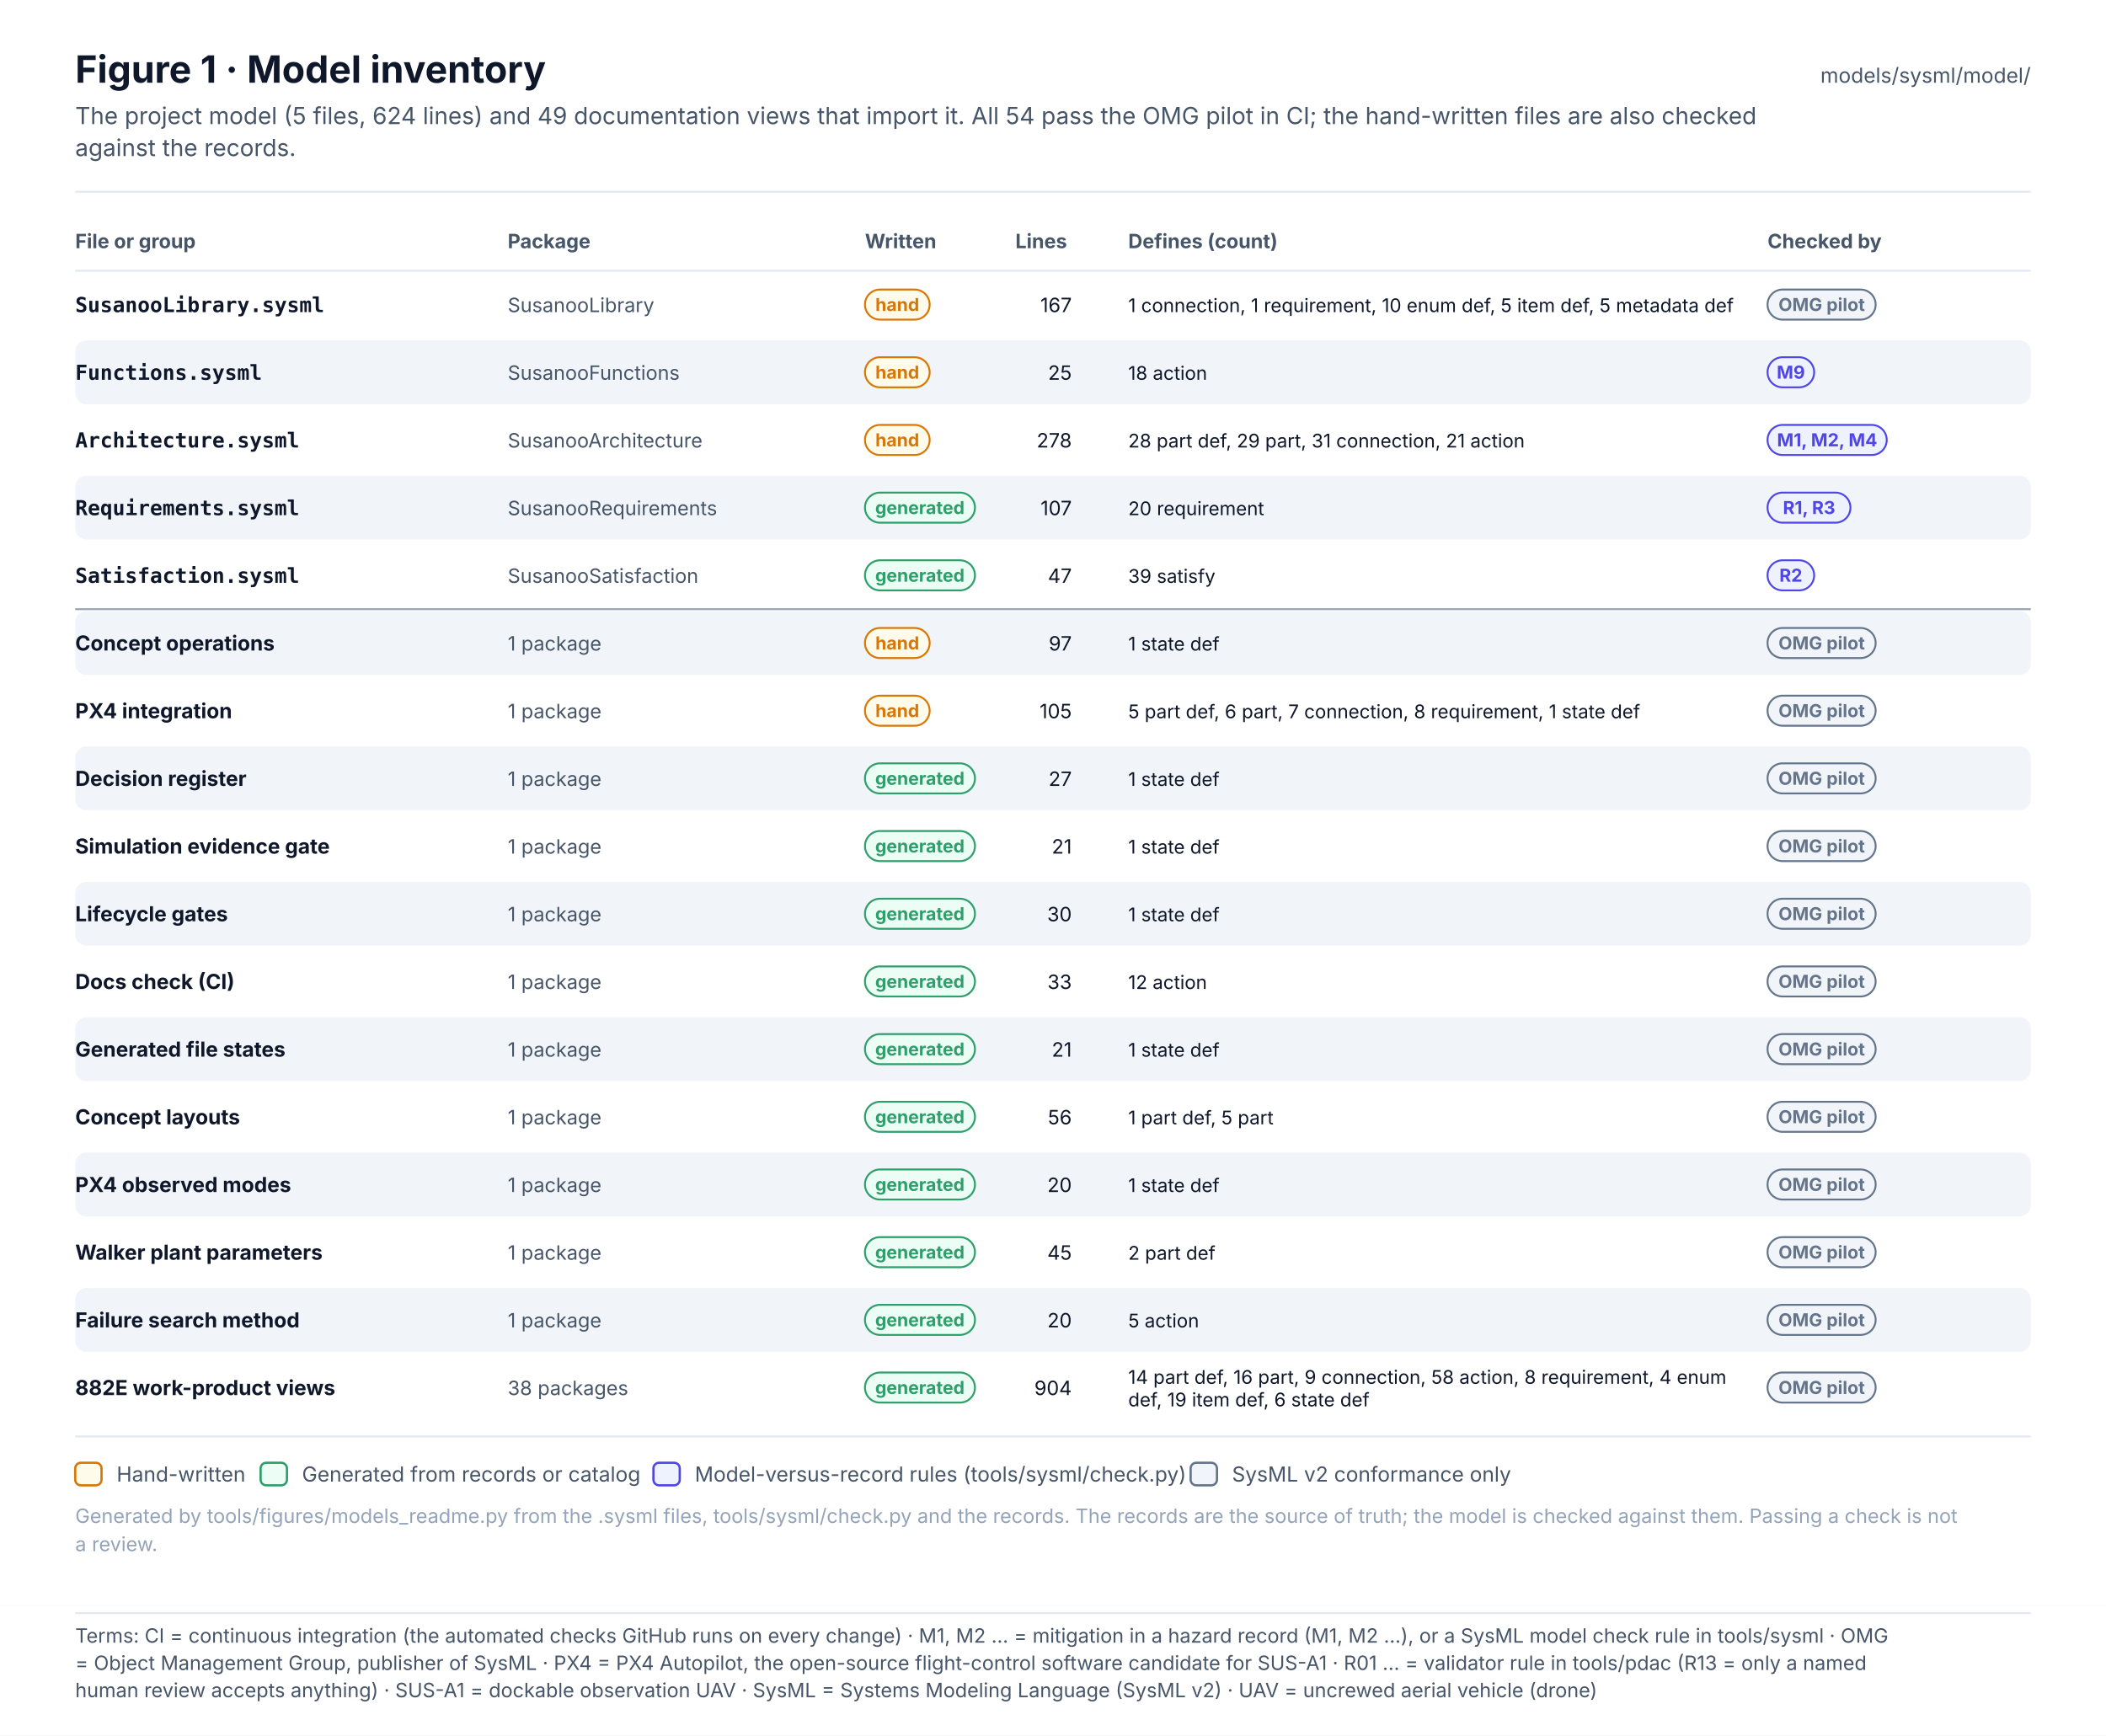
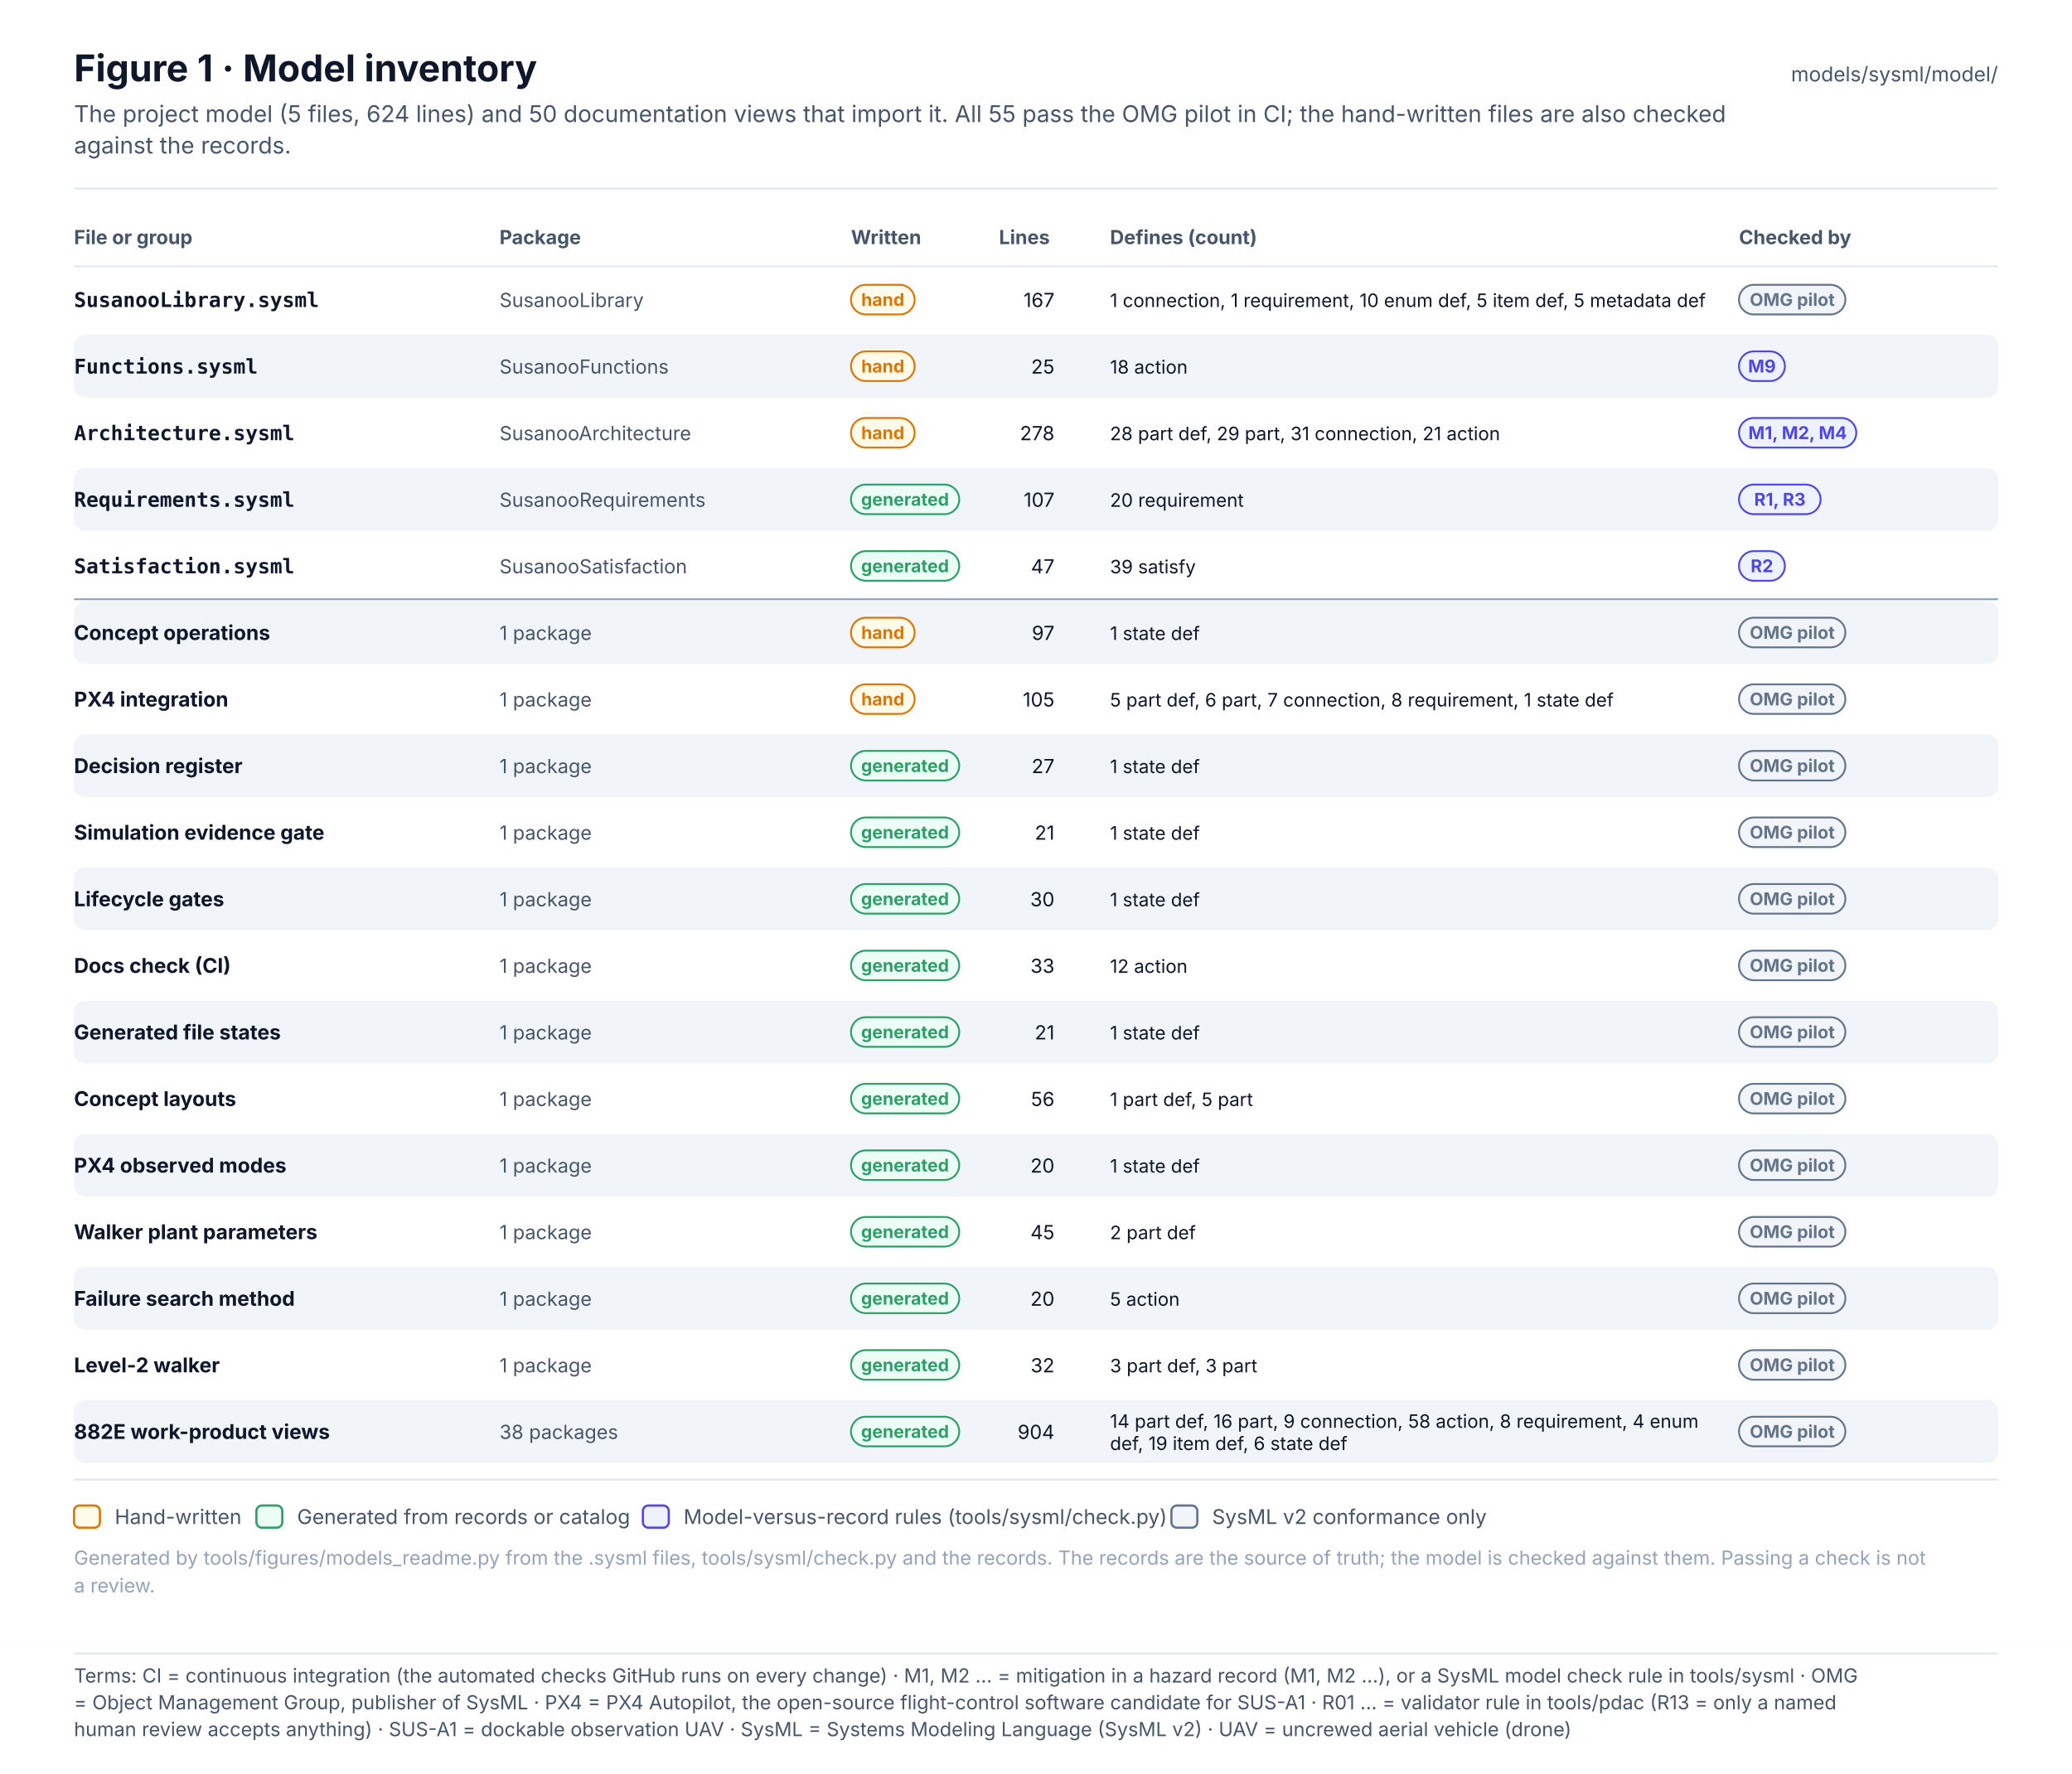
- <svg xmlns="http://www.w3.org/2000/svg" width="1120" height="923.1" viewBox="0 0 1120 923.1" font-family="Inter, 'Segoe UI', Helvetica, Arial, sans-serif" role="img">
+ <svg xmlns="http://www.w3.org/2000/svg" width="1120" height="959.1" viewBox="0 0 1120 959.1" font-family="Inter, 'Segoe UI', Helvetica, Arial, sans-serif" role="img">
  <defs>
    <pattern id="hatch" patternUnits="userSpaceOnUse" width="6" height="6" patternTransform="rotate(45)">
      <rect width="6" height="6" fill="#F1F5F9" />
      <line x1="0" y1="0" x2="0" y2="6" stroke="#E2E8F0" stroke-width="2" />
    </pattern>
    <marker id="arr-ink" viewBox="0 0 10 10" refX="9" refY="5" markerWidth="7" markerHeight="7" orient="auto-start-reverse">
      <path d="M0 0 L10 5 L0 10 z" fill="#475569" />
    </marker>
    <marker id="dia-ink" viewBox="0 0 16 10" refX="15" refY="5" markerWidth="12" markerHeight="8" orient="auto-start-reverse">
      <path d="M1 5 L8 1 L15 5 L8 9 z" fill="#475569" />
    </marker>
    <marker id="tri-ink" viewBox="0 0 12 12" refX="11" refY="6" markerWidth="10" markerHeight="10" orient="auto-start-reverse">
      <path d="M1 1 L11 6 L1 11 z" fill="#FFFFFF" stroke="#475569" stroke-width="1.2" />
    </marker>
    <marker id="arr-system" viewBox="0 0 10 10" refX="9" refY="5" markerWidth="7" markerHeight="7" orient="auto-start-reverse">
      <path d="M0 0 L10 5 L0 10 z" fill="#4F46E5" />
    </marker>
    <marker id="dia-system" viewBox="0 0 16 10" refX="15" refY="5" markerWidth="12" markerHeight="8" orient="auto-start-reverse">
      <path d="M1 5 L8 1 L15 5 L8 9 z" fill="#4F46E5" />
    </marker>
    <marker id="tri-system" viewBox="0 0 12 12" refX="11" refY="6" markerWidth="10" markerHeight="10" orient="auto-start-reverse">
      <path d="M1 1 L11 6 L1 11 z" fill="#FFFFFF" stroke="#4F46E5" stroke-width="1.2" />
    </marker>
    <marker id="arr-software" viewBox="0 0 10 10" refX="9" refY="5" markerWidth="7" markerHeight="7" orient="auto-start-reverse">
      <path d="M0 0 L10 5 L0 10 z" fill="#0F766E" />
    </marker>
    <marker id="dia-software" viewBox="0 0 16 10" refX="15" refY="5" markerWidth="12" markerHeight="8" orient="auto-start-reverse">
      <path d="M1 5 L8 1 L15 5 L8 9 z" fill="#0F766E" />
    </marker>
    <marker id="tri-software" viewBox="0 0 12 12" refX="11" refY="6" markerWidth="10" markerHeight="10" orient="auto-start-reverse">
      <path d="M1 1 L11 6 L1 11 z" fill="#FFFFFF" stroke="#0F766E" stroke-width="1.2" />
    </marker>
    <marker id="arr-safety" viewBox="0 0 10 10" refX="9" refY="5" markerWidth="7" markerHeight="7" orient="auto-start-reverse">
      <path d="M0 0 L10 5 L0 10 z" fill="#C2410C" />
    </marker>
    <marker id="dia-safety" viewBox="0 0 16 10" refX="15" refY="5" markerWidth="12" markerHeight="8" orient="auto-start-reverse">
      <path d="M1 5 L8 1 L15 5 L8 9 z" fill="#C2410C" />
    </marker>
    <marker id="tri-safety" viewBox="0 0 12 12" refX="11" refY="6" markerWidth="10" markerHeight="10" orient="auto-start-reverse">
      <path d="M1 1 L11 6 L1 11 z" fill="#FFFFFF" stroke="#C2410C" stroke-width="1.2" />
    </marker>
    <marker id="arr-interface" viewBox="0 0 10 10" refX="9" refY="5" markerWidth="7" markerHeight="7" orient="auto-start-reverse">
      <path d="M0 0 L10 5 L0 10 z" fill="#7C3AED" />
    </marker>
    <marker id="dia-interface" viewBox="0 0 16 10" refX="15" refY="5" markerWidth="12" markerHeight="8" orient="auto-start-reverse">
      <path d="M1 5 L8 1 L15 5 L8 9 z" fill="#7C3AED" />
    </marker>
    <marker id="tri-interface" viewBox="0 0 12 12" refX="11" refY="6" markerWidth="10" markerHeight="10" orient="auto-start-reverse">
      <path d="M1 1 L11 6 L1 11 z" fill="#FFFFFF" stroke="#7C3AED" stroke-width="1.2" />
    </marker>
    <marker id="arr-external" viewBox="0 0 10 10" refX="9" refY="5" markerWidth="7" markerHeight="7" orient="auto-start-reverse">
      <path d="M0 0 L10 5 L0 10 z" fill="#64748B" />
    </marker>
    <marker id="dia-external" viewBox="0 0 16 10" refX="15" refY="5" markerWidth="12" markerHeight="8" orient="auto-start-reverse">
      <path d="M1 5 L8 1 L15 5 L8 9 z" fill="#64748B" />
    </marker>
    <marker id="tri-external" viewBox="0 0 12 12" refX="11" refY="6" markerWidth="10" markerHeight="10" orient="auto-start-reverse">
      <path d="M1 1 L11 6 L1 11 z" fill="#FFFFFF" stroke="#64748B" stroke-width="1.2" />
    </marker>
    <marker id="arr-work" viewBox="0 0 10 10" refX="9" refY="5" markerWidth="7" markerHeight="7" orient="auto-start-reverse">
      <path d="M0 0 L10 5 L0 10 z" fill="#475569" />
    </marker>
    <marker id="dia-work" viewBox="0 0 16 10" refX="15" refY="5" markerWidth="12" markerHeight="8" orient="auto-start-reverse">
      <path d="M1 5 L8 1 L15 5 L8 9 z" fill="#475569" />
    </marker>
    <marker id="tri-work" viewBox="0 0 12 12" refX="11" refY="6" markerWidth="10" markerHeight="10" orient="auto-start-reverse">
      <path d="M1 1 L11 6 L1 11 z" fill="#FFFFFF" stroke="#475569" stroke-width="1.2" />
    </marker>
    <marker id="arr-muted" viewBox="0 0 10 10" refX="9" refY="5" markerWidth="7" markerHeight="7" orient="auto-start-reverse">
      <path d="M0 0 L10 5 L0 10 z" fill="#94A3B8" />
    </marker>
    <marker id="dia-muted" viewBox="0 0 16 10" refX="15" refY="5" markerWidth="12" markerHeight="8" orient="auto-start-reverse">
      <path d="M1 5 L8 1 L15 5 L8 9 z" fill="#94A3B8" />
    </marker>
    <marker id="tri-muted" viewBox="0 0 12 12" refX="11" refY="6" markerWidth="10" markerHeight="10" orient="auto-start-reverse">
      <path d="M1 1 L11 6 L1 11 z" fill="#FFFFFF" stroke="#94A3B8" stroke-width="1.2" />
    </marker>
    <marker id="arr-current" viewBox="0 0 10 10" refX="9" refY="5" markerWidth="7" markerHeight="7" orient="auto-start-reverse">
      <path d="M0 0 L10 5 L0 10 z" fill="#0F172A" />
    </marker>
    <marker id="dia-current" viewBox="0 0 16 10" refX="15" refY="5" markerWidth="12" markerHeight="8" orient="auto-start-reverse">
      <path d="M1 5 L8 1 L15 5 L8 9 z" fill="#0F172A" />
    </marker>
    <marker id="tri-current" viewBox="0 0 12 12" refX="11" refY="6" markerWidth="10" markerHeight="10" orient="auto-start-reverse">
      <path d="M1 1 L11 6 L1 11 z" fill="#FFFFFF" stroke="#0F172A" stroke-width="1.2" />
    </marker>
    <marker id="arr-ok" viewBox="0 0 10 10" refX="9" refY="5" markerWidth="7" markerHeight="7" orient="auto-start-reverse">
      <path d="M0 0 L10 5 L0 10 z" fill="#2E9E6A" />
    </marker>
    <marker id="dia-ok" viewBox="0 0 16 10" refX="15" refY="5" markerWidth="12" markerHeight="8" orient="auto-start-reverse">
      <path d="M1 5 L8 1 L15 5 L8 9 z" fill="#2E9E6A" />
    </marker>
    <marker id="tri-ok" viewBox="0 0 12 12" refX="11" refY="6" markerWidth="10" markerHeight="10" orient="auto-start-reverse">
      <path d="M1 1 L11 6 L1 11 z" fill="#FFFFFF" stroke="#2E9E6A" stroke-width="1.2" />
    </marker>
    <marker id="arr-amber" viewBox="0 0 10 10" refX="9" refY="5" markerWidth="7" markerHeight="7" orient="auto-start-reverse">
      <path d="M0 0 L10 5 L0 10 z" fill="#D97706" />
    </marker>
    <marker id="dia-amber" viewBox="0 0 16 10" refX="15" refY="5" markerWidth="12" markerHeight="8" orient="auto-start-reverse">
      <path d="M1 5 L8 1 L15 5 L8 9 z" fill="#D97706" />
    </marker>
    <marker id="tri-amber" viewBox="0 0 12 12" refX="11" refY="6" markerWidth="10" markerHeight="10" orient="auto-start-reverse">
      <path d="M1 1 L11 6 L1 11 z" fill="#FFFFFF" stroke="#D97706" stroke-width="1.2" />
    </marker>
    <marker id="arr-red" viewBox="0 0 10 10" refX="9" refY="5" markerWidth="7" markerHeight="7" orient="auto-start-reverse">
      <path d="M0 0 L10 5 L0 10 z" fill="#D2553F" />
    </marker>
    <marker id="dia-red" viewBox="0 0 16 10" refX="15" refY="5" markerWidth="12" markerHeight="8" orient="auto-start-reverse">
      <path d="M1 5 L8 1 L15 5 L8 9 z" fill="#D2553F" />
    </marker>
    <marker id="tri-red" viewBox="0 0 12 12" refX="11" refY="6" markerWidth="10" markerHeight="10" orient="auto-start-reverse">
      <path d="M1 1 L11 6 L1 11 z" fill="#FFFFFF" stroke="#D2553F" stroke-width="1.2" />
    </marker>
  </defs>
-   <rect x="0" y="0" width="1120" height="854" rx="0" fill="#FFFFFF" stroke="none" stroke-width="0" />
+   <rect x="0" y="0" width="1120" height="890" rx="0" fill="#FFFFFF" stroke="none" stroke-width="0" />
  <text x="40" y="44" font-size="20" fill="#0F172A" font-weight="700">Figure 1 · Model inventory</text>
-   <text x="40" y="66" font-size="12.5" fill="#475569">The project model (5 files, 624 lines) and 49 documentation views that import it. All 54 pass the OMG pilot in CI; the hand-written files are also checked</text>
+   <text x="40" y="66" font-size="12.5" fill="#475569">The project model (5 files, 624 lines) and 50 documentation views that import it. All 55 pass the OMG pilot in CI; the hand-written files are also checked</text>
  <text x="40" y="83" font-size="12.5" fill="#475569">against the records.</text>
  <text x="1080" y="44" font-size="11" fill="#475569" text-anchor="end">models/sysml/model/</text>
  <line x1="40" y1="102" x2="1080" y2="102" stroke="#E2E8F0" stroke-width="1" />
  <text x="40" y="132" font-size="10.5" fill="#475569" font-weight="700">File or group</text>
  <text x="270" y="132" font-size="10.5" fill="#475569" font-weight="700">Package</text>
  <text x="460" y="132" font-size="10.5" fill="#475569" font-weight="700">Written</text>
  <text x="540" y="132" font-size="10.5" fill="#475569" font-weight="700">Lines</text>
  <text x="600" y="132" font-size="10.5" fill="#475569" font-weight="700">Defines (count)</text>
  <text x="940" y="132" font-size="10.5" fill="#475569" font-weight="700">Checked by</text>
  <line x1="40" y1="144" x2="1080" y2="144" stroke="#E2E8F0" stroke-width="1" />
  <text x="40" y="166" font-size="11" fill="#0F172A" font-weight="700" font-family="'JetBrains Mono', 'SFMono-Regular', Menlo, Consolas, monospace">SusanooLibrary.sysml</text>
  <text x="270" y="166" font-size="10.5" fill="#475569">SusanooLibrary</text>
  <rect x="460" y="154" width="34.4" height="16" rx="8.0" fill="#FFFBEB" stroke="#D97706" stroke-width="1" />
  <text x="477.2" y="165.4" font-size="9.5" fill="#D97706" font-weight="700" text-anchor="middle">hand</text>
  <text x="570" y="166" font-size="10.5" fill="#0F172A" text-anchor="end">167</text>
  <text x="600" y="166" font-size="10" fill="#0F172A">1 connection, 1 requirement, 10 enum def, 5 item def, 5 metadata def</text>
  <rect x="940" y="154" width="57.5" height="16" rx="8.0" fill="#F1F5F9" stroke="#64748B" stroke-width="1" />
  <text x="968.8" y="165.4" font-size="9.5" fill="#64748B" font-weight="700" text-anchor="middle">OMG pilot</text>
  <rect x="40" y="181" width="1040" height="34" rx="6" fill="#F1F5F9" stroke="none" stroke-width="0" />
  <text x="40" y="202" font-size="11" fill="#0F172A" font-weight="700" font-family="'JetBrains Mono', 'SFMono-Regular', Menlo, Consolas, monospace">Functions.sysml</text>
  <text x="270" y="202" font-size="10.5" fill="#475569">SusanooFunctions</text>
  <rect x="460" y="190" width="34.4" height="16" rx="8.0" fill="#FFFBEB" stroke="#D97706" stroke-width="1" />
  <text x="477.2" y="201.4" font-size="9.5" fill="#D97706" font-weight="700" text-anchor="middle">hand</text>
  <text x="570" y="202" font-size="10.5" fill="#0F172A" text-anchor="end">25</text>
  <text x="600" y="202" font-size="10" fill="#0F172A">18 action</text>
  <rect x="940" y="190" width="24.8" height="16" rx="8.0" fill="#EEF2FF" stroke="#4F46E5" stroke-width="1" />
  <text x="952.4" y="201.4" font-size="9.5" fill="#4F46E5" font-weight="700" text-anchor="middle">M9</text>
  <text x="40" y="238" font-size="11" fill="#0F172A" font-weight="700" font-family="'JetBrains Mono', 'SFMono-Regular', Menlo, Consolas, monospace">Architecture.sysml</text>
  <text x="270" y="238" font-size="10.5" fill="#475569">SusanooArchitecture</text>
  <rect x="460" y="226" width="34.4" height="16" rx="8.0" fill="#FFFBEB" stroke="#D97706" stroke-width="1" />
  <text x="477.2" y="237.4" font-size="9.5" fill="#D97706" font-weight="700" text-anchor="middle">hand</text>
  <text x="570" y="238" font-size="10.5" fill="#0F172A" text-anchor="end">278</text>
  <text x="600" y="238" font-size="10" fill="#0F172A">28 part def, 29 part, 31 connection, 21 action</text>
  <rect x="940" y="226" width="63.4" height="16" rx="8.0" fill="#EEF2FF" stroke="#4F46E5" stroke-width="1" />
  <text x="971.7" y="237.4" font-size="9.5" fill="#4F46E5" font-weight="700" text-anchor="middle">M1, M2, M4</text>
  <rect x="40" y="253" width="1040" height="34" rx="6" fill="#F1F5F9" stroke="none" stroke-width="0" />
  <text x="40" y="274" font-size="11" fill="#0F172A" font-weight="700" font-family="'JetBrains Mono', 'SFMono-Regular', Menlo, Consolas, monospace">Requirements.sysml</text>
  <text x="270" y="274" font-size="10.5" fill="#475569">SusanooRequirements</text>
  <rect x="460" y="262" width="58.5" height="16" rx="8.0" fill="#ECFDF5" stroke="#2E9E6A" stroke-width="1" />
  <text x="489.2" y="273.4" font-size="9.5" fill="#2E9E6A" font-weight="700" text-anchor="middle">generated</text>
  <text x="570" y="274" font-size="10.5" fill="#0F172A" text-anchor="end">107</text>
  <text x="600" y="274" font-size="10" fill="#0F172A">20 requirement</text>
  <rect x="940" y="262" width="44.1" height="16" rx="8.0" fill="#EEF2FF" stroke="#4F46E5" stroke-width="1" />
  <text x="962.1" y="273.4" font-size="9.5" fill="#4F46E5" font-weight="700" text-anchor="middle">R1, R3</text>
  <text x="40" y="310" font-size="11" fill="#0F172A" font-weight="700" font-family="'JetBrains Mono', 'SFMono-Regular', Menlo, Consolas, monospace">Satisfaction.sysml</text>
  <text x="270" y="310" font-size="10.5" fill="#475569">SusanooSatisfaction</text>
  <rect x="460" y="298" width="58.5" height="16" rx="8.0" fill="#ECFDF5" stroke="#2E9E6A" stroke-width="1" />
  <text x="489.2" y="309.4" font-size="9.5" fill="#2E9E6A" font-weight="700" text-anchor="middle">generated</text>
  <text x="570" y="310" font-size="10.5" fill="#0F172A" text-anchor="end">47</text>
  <text x="600" y="310" font-size="10" fill="#0F172A">39 satisfy</text>
  <rect x="940" y="298" width="24.8" height="16" rx="8.0" fill="#EEF2FF" stroke="#4F46E5" stroke-width="1" />
  <text x="952.4" y="309.4" font-size="9.5" fill="#4F46E5" font-weight="700" text-anchor="middle">R2</text>
  <line x1="40" y1="324" x2="1080" y2="324" stroke="#94A3B8" stroke-width="1" />
  <rect x="40" y="325" width="1040" height="34" rx="6" fill="#F1F5F9" stroke="none" stroke-width="0" />
  <text x="40" y="346" font-size="11" fill="#0F172A" font-weight="700">Concept operations</text>
  <text x="270" y="346" font-size="10.5" fill="#475569">1 package</text>
  <rect x="460" y="334" width="34.4" height="16" rx="8.0" fill="#FFFBEB" stroke="#D97706" stroke-width="1" />
  <text x="477.2" y="345.4" font-size="9.5" fill="#D97706" font-weight="700" text-anchor="middle">hand</text>
  <text x="570" y="346" font-size="10.5" fill="#0F172A" text-anchor="end">97</text>
  <text x="600" y="346" font-size="10" fill="#0F172A">1 state def</text>
  <rect x="940" y="334" width="57.5" height="16" rx="8.0" fill="#F1F5F9" stroke="#64748B" stroke-width="1" />
  <text x="968.8" y="345.4" font-size="9.5" fill="#64748B" font-weight="700" text-anchor="middle">OMG pilot</text>
  <text x="40" y="382" font-size="11" fill="#0F172A" font-weight="700">PX4 integration</text>
  <text x="270" y="382" font-size="10.5" fill="#475569">1 package</text>
  <rect x="460" y="370" width="34.4" height="16" rx="8.0" fill="#FFFBEB" stroke="#D97706" stroke-width="1" />
  <text x="477.2" y="381.4" font-size="9.5" fill="#D97706" font-weight="700" text-anchor="middle">hand</text>
  <text x="570" y="382" font-size="10.5" fill="#0F172A" text-anchor="end">105</text>
  <text x="600" y="382" font-size="10" fill="#0F172A">5 part def, 6 part, 7 connection, 8 requirement, 1 state def</text>
  <rect x="940" y="370" width="57.5" height="16" rx="8.0" fill="#F1F5F9" stroke="#64748B" stroke-width="1" />
  <text x="968.8" y="381.4" font-size="9.5" fill="#64748B" font-weight="700" text-anchor="middle">OMG pilot</text>
  <rect x="40" y="397" width="1040" height="34" rx="6" fill="#F1F5F9" stroke="none" stroke-width="0" />
  <text x="40" y="418" font-size="11" fill="#0F172A" font-weight="700">Decision register</text>
  <text x="270" y="418" font-size="10.5" fill="#475569">1 package</text>
  <rect x="460" y="406" width="58.5" height="16" rx="8.0" fill="#ECFDF5" stroke="#2E9E6A" stroke-width="1" />
  <text x="489.2" y="417.4" font-size="9.5" fill="#2E9E6A" font-weight="700" text-anchor="middle">generated</text>
  <text x="570" y="418" font-size="10.5" fill="#0F172A" text-anchor="end">27</text>
  <text x="600" y="418" font-size="10" fill="#0F172A">1 state def</text>
  <rect x="940" y="406" width="57.5" height="16" rx="8.0" fill="#F1F5F9" stroke="#64748B" stroke-width="1" />
  <text x="968.8" y="417.4" font-size="9.5" fill="#64748B" font-weight="700" text-anchor="middle">OMG pilot</text>
  <text x="40" y="454" font-size="11" fill="#0F172A" font-weight="700">Simulation evidence gate</text>
  <text x="270" y="454" font-size="10.5" fill="#475569">1 package</text>
  <rect x="460" y="442" width="58.5" height="16" rx="8.0" fill="#ECFDF5" stroke="#2E9E6A" stroke-width="1" />
  <text x="489.2" y="453.4" font-size="9.5" fill="#2E9E6A" font-weight="700" text-anchor="middle">generated</text>
  <text x="570" y="454" font-size="10.5" fill="#0F172A" text-anchor="end">21</text>
  <text x="600" y="454" font-size="10" fill="#0F172A">1 state def</text>
  <rect x="940" y="442" width="57.5" height="16" rx="8.0" fill="#F1F5F9" stroke="#64748B" stroke-width="1" />
  <text x="968.8" y="453.4" font-size="9.5" fill="#64748B" font-weight="700" text-anchor="middle">OMG pilot</text>
  <rect x="40" y="469" width="1040" height="34" rx="6" fill="#F1F5F9" stroke="none" stroke-width="0" />
  <text x="40" y="490" font-size="11" fill="#0F172A" font-weight="700">Lifecycle gates</text>
  <text x="270" y="490" font-size="10.5" fill="#475569">1 package</text>
  <rect x="460" y="478" width="58.5" height="16" rx="8.0" fill="#ECFDF5" stroke="#2E9E6A" stroke-width="1" />
  <text x="489.2" y="489.4" font-size="9.5" fill="#2E9E6A" font-weight="700" text-anchor="middle">generated</text>
  <text x="570" y="490" font-size="10.5" fill="#0F172A" text-anchor="end">30</text>
  <text x="600" y="490" font-size="10" fill="#0F172A">1 state def</text>
  <rect x="940" y="478" width="57.5" height="16" rx="8.0" fill="#F1F5F9" stroke="#64748B" stroke-width="1" />
  <text x="968.8" y="489.4" font-size="9.5" fill="#64748B" font-weight="700" text-anchor="middle">OMG pilot</text>
  <text x="40" y="526" font-size="11" fill="#0F172A" font-weight="700">Docs check (CI)</text>
  <text x="270" y="526" font-size="10.5" fill="#475569">1 package</text>
  <rect x="460" y="514" width="58.5" height="16" rx="8.0" fill="#ECFDF5" stroke="#2E9E6A" stroke-width="1" />
  <text x="489.2" y="525.4" font-size="9.5" fill="#2E9E6A" font-weight="700" text-anchor="middle">generated</text>
  <text x="570" y="526" font-size="10.5" fill="#0F172A" text-anchor="end">33</text>
  <text x="600" y="526" font-size="10" fill="#0F172A">12 action</text>
  <rect x="940" y="514" width="57.5" height="16" rx="8.0" fill="#F1F5F9" stroke="#64748B" stroke-width="1" />
  <text x="968.8" y="525.4" font-size="9.5" fill="#64748B" font-weight="700" text-anchor="middle">OMG pilot</text>
  <rect x="40" y="541" width="1040" height="34" rx="6" fill="#F1F5F9" stroke="none" stroke-width="0" />
  <text x="40" y="562" font-size="11" fill="#0F172A" font-weight="700">Generated file states</text>
  <text x="270" y="562" font-size="10.5" fill="#475569">1 package</text>
  <rect x="460" y="550" width="58.5" height="16" rx="8.0" fill="#ECFDF5" stroke="#2E9E6A" stroke-width="1" />
  <text x="489.2" y="561.4" font-size="9.5" fill="#2E9E6A" font-weight="700" text-anchor="middle">generated</text>
  <text x="570" y="562" font-size="10.5" fill="#0F172A" text-anchor="end">21</text>
  <text x="600" y="562" font-size="10" fill="#0F172A">1 state def</text>
  <rect x="940" y="550" width="57.5" height="16" rx="8.0" fill="#F1F5F9" stroke="#64748B" stroke-width="1" />
  <text x="968.8" y="561.4" font-size="9.5" fill="#64748B" font-weight="700" text-anchor="middle">OMG pilot</text>
  <text x="40" y="598" font-size="11" fill="#0F172A" font-weight="700">Concept layouts</text>
  <text x="270" y="598" font-size="10.5" fill="#475569">1 package</text>
  <rect x="460" y="586" width="58.5" height="16" rx="8.0" fill="#ECFDF5" stroke="#2E9E6A" stroke-width="1" />
  <text x="489.2" y="597.4" font-size="9.5" fill="#2E9E6A" font-weight="700" text-anchor="middle">generated</text>
  <text x="570" y="598" font-size="10.5" fill="#0F172A" text-anchor="end">56</text>
  <text x="600" y="598" font-size="10" fill="#0F172A">1 part def, 5 part</text>
  <rect x="940" y="586" width="57.5" height="16" rx="8.0" fill="#F1F5F9" stroke="#64748B" stroke-width="1" />
  <text x="968.8" y="597.4" font-size="9.5" fill="#64748B" font-weight="700" text-anchor="middle">OMG pilot</text>
  <rect x="40" y="613" width="1040" height="34" rx="6" fill="#F1F5F9" stroke="none" stroke-width="0" />
  <text x="40" y="634" font-size="11" fill="#0F172A" font-weight="700">PX4 observed modes</text>
  <text x="270" y="634" font-size="10.5" fill="#475569">1 package</text>
  <rect x="460" y="622" width="58.5" height="16" rx="8.0" fill="#ECFDF5" stroke="#2E9E6A" stroke-width="1" />
  <text x="489.2" y="633.4" font-size="9.5" fill="#2E9E6A" font-weight="700" text-anchor="middle">generated</text>
  <text x="570" y="634" font-size="10.5" fill="#0F172A" text-anchor="end">20</text>
  <text x="600" y="634" font-size="10" fill="#0F172A">1 state def</text>
  <rect x="940" y="622" width="57.5" height="16" rx="8.0" fill="#F1F5F9" stroke="#64748B" stroke-width="1" />
  <text x="968.8" y="633.4" font-size="9.5" fill="#64748B" font-weight="700" text-anchor="middle">OMG pilot</text>
  <text x="40" y="670" font-size="11" fill="#0F172A" font-weight="700">Walker plant parameters</text>
  <text x="270" y="670" font-size="10.5" fill="#475569">1 package</text>
  <rect x="460" y="658" width="58.5" height="16" rx="8.0" fill="#ECFDF5" stroke="#2E9E6A" stroke-width="1" />
  <text x="489.2" y="669.4" font-size="9.5" fill="#2E9E6A" font-weight="700" text-anchor="middle">generated</text>
  <text x="570" y="670" font-size="10.5" fill="#0F172A" text-anchor="end">45</text>
  <text x="600" y="670" font-size="10" fill="#0F172A">2 part def</text>
  <rect x="940" y="658" width="57.5" height="16" rx="8.0" fill="#F1F5F9" stroke="#64748B" stroke-width="1" />
  <text x="968.8" y="669.4" font-size="9.5" fill="#64748B" font-weight="700" text-anchor="middle">OMG pilot</text>
  <rect x="40" y="685" width="1040" height="34" rx="6" fill="#F1F5F9" stroke="none" stroke-width="0" />
  <text x="40" y="706" font-size="11" fill="#0F172A" font-weight="700">Failure search method</text>
  <text x="270" y="706" font-size="10.5" fill="#475569">1 package</text>
  <rect x="460" y="694" width="58.5" height="16" rx="8.0" fill="#ECFDF5" stroke="#2E9E6A" stroke-width="1" />
  <text x="489.2" y="705.4" font-size="9.5" fill="#2E9E6A" font-weight="700" text-anchor="middle">generated</text>
  <text x="570" y="706" font-size="10.5" fill="#0F172A" text-anchor="end">20</text>
  <text x="600" y="706" font-size="10" fill="#0F172A">5 action</text>
  <rect x="940" y="694" width="57.5" height="16" rx="8.0" fill="#F1F5F9" stroke="#64748B" stroke-width="1" />
  <text x="968.8" y="705.4" font-size="9.5" fill="#64748B" font-weight="700" text-anchor="middle">OMG pilot</text>
-   <text x="40" y="742" font-size="11" fill="#0F172A" font-weight="700">882E work-product views</text>
-   <text x="270" y="742" font-size="10.5" fill="#475569">38 packages</text>
+   <text x="40" y="742" font-size="11" fill="#0F172A" font-weight="700">Level-2 walker</text>
+   <text x="270" y="742" font-size="10.5" fill="#475569">1 package</text>
  <rect x="460" y="730" width="58.5" height="16" rx="8.0" fill="#ECFDF5" stroke="#2E9E6A" stroke-width="1" />
  <text x="489.2" y="741.4" font-size="9.5" fill="#2E9E6A" font-weight="700" text-anchor="middle">generated</text>
-   <text x="570" y="742" font-size="10.5" fill="#0F172A" text-anchor="end">904</text>
-   <text x="600" y="736" font-size="10" fill="#0F172A">14 part def, 16 part, 9 connection, 58 action, 8 requirement, 4 enum</text>
-   <text x="600" y="748" font-size="10" fill="#0F172A">def, 19 item def, 6 state def</text>
+   <text x="570" y="742" font-size="10.5" fill="#0F172A" text-anchor="end">32</text>
+   <text x="600" y="742" font-size="10" fill="#0F172A">3 part def, 3 part</text>
  <rect x="940" y="730" width="57.5" height="16" rx="8.0" fill="#F1F5F9" stroke="#64748B" stroke-width="1" />
  <text x="968.8" y="741.4" font-size="9.5" fill="#64748B" font-weight="700" text-anchor="middle">OMG pilot</text>
-   <line x1="40" y1="764" x2="1080" y2="764" stroke="#E2E8F0" stroke-width="1" />
-   <rect x="40" y="778" width="14" height="12" rx="3" fill="#FFFBEB" stroke="#D97706" stroke-width="1.2" />
-   <text x="62" y="788" font-size="11" fill="#475569">Hand-written</text>
-   <rect x="138.6" y="778" width="14" height="12" rx="3" fill="#ECFDF5" stroke="#2E9E6A" stroke-width="1.2" />
-   <text x="160.6" y="788" font-size="11" fill="#475569">Generated from records or catalog</text>
-   <rect x="347.5" y="778" width="14" height="12" rx="3" fill="#EEF2FF" stroke="#4F46E5" stroke-width="1.2" />
-   <text x="369.5" y="788" font-size="11" fill="#475569">Model-versus-record rules (tools/sysml/check.py)</text>
-   <rect x="633.2" y="778" width="14" height="12" rx="3" fill="#F1F5F9" stroke="#64748B" stroke-width="1.2" />
-   <text x="655.2" y="788" font-size="11" fill="#475569">SysML v2 conformance only</text>
-   <text x="40" y="810" font-size="10.5" fill="#94A3B8">Generated by tools/figures/models_readme.py from the .sysml files, tools/sysml/check.py and the records. The records are the source of truth; the model is checked against them. Passing a check is not</text>
-   <text x="40" y="825" font-size="10.5" fill="#94A3B8">a review.</text>
-   <g class="terms" data-base-h="854">
-     <rect x="0" y="854" width="1120" height="69.1" fill="#FFFFFF" />
-     <line x1="40" y1="858" x2="1080" y2="858" stroke="#E2E8F0" stroke-width="1" />
-     <text x="40" y="873.7" font-size="10.5" fill="#475569" font-family="Inter, 'Segoe UI', Helvetica, Arial, sans-serif">Terms: CI = continuous integration (the automated checks GitHub runs on every change) · M1, M2 … = mitigation in a hazard record (M1, M2 …), or a SysML model check rule in tools/sysml · OMG</text>
-     <text x="40" y="888.2" font-size="10.5" fill="#475569" font-family="Inter, 'Segoe UI', Helvetica, Arial, sans-serif">= Object Management Group, publisher of SysML · PX4 = PX4 Autopilot, the open-source flight-control software candidate for SUS-A1 · R01 … = validator rule in tools/pdac (R13 = only a named</text>
-     <text x="40" y="902.7" font-size="10.5" fill="#475569" font-family="Inter, 'Segoe UI', Helvetica, Arial, sans-serif">human review accepts anything) · SUS-A1 = dockable observation UAV · SysML = Systems Modeling Language (SysML v2) · UAV = uncrewed aerial vehicle (drone)</text>
+   <rect x="40" y="757" width="1040" height="34" rx="6" fill="#F1F5F9" stroke="none" stroke-width="0" />
+   <text x="40" y="778" font-size="11" fill="#0F172A" font-weight="700">882E work-product views</text>
+   <text x="270" y="778" font-size="10.5" fill="#475569">38 packages</text>
+   <rect x="460" y="766" width="58.5" height="16" rx="8.0" fill="#ECFDF5" stroke="#2E9E6A" stroke-width="1" />
+   <text x="489.2" y="777.4" font-size="9.5" fill="#2E9E6A" font-weight="700" text-anchor="middle">generated</text>
+   <text x="570" y="778" font-size="10.5" fill="#0F172A" text-anchor="end">904</text>
+   <text x="600" y="772" font-size="10" fill="#0F172A">14 part def, 16 part, 9 connection, 58 action, 8 requirement, 4 enum</text>
+   <text x="600" y="784" font-size="10" fill="#0F172A">def, 19 item def, 6 state def</text>
+   <rect x="940" y="766" width="57.5" height="16" rx="8.0" fill="#F1F5F9" stroke="#64748B" stroke-width="1" />
+   <text x="968.8" y="777.4" font-size="9.5" fill="#64748B" font-weight="700" text-anchor="middle">OMG pilot</text>
+   <line x1="40" y1="800" x2="1080" y2="800" stroke="#E2E8F0" stroke-width="1" />
+   <rect x="40" y="814" width="14" height="12" rx="3" fill="#FFFBEB" stroke="#D97706" stroke-width="1.2" />
+   <text x="62" y="824" font-size="11" fill="#475569">Hand-written</text>
+   <rect x="138.6" y="814" width="14" height="12" rx="3" fill="#ECFDF5" stroke="#2E9E6A" stroke-width="1.2" />
+   <text x="160.6" y="824" font-size="11" fill="#475569">Generated from records or catalog</text>
+   <rect x="347.5" y="814" width="14" height="12" rx="3" fill="#EEF2FF" stroke="#4F46E5" stroke-width="1.2" />
+   <text x="369.5" y="824" font-size="11" fill="#475569">Model-versus-record rules (tools/sysml/check.py)</text>
+   <rect x="633.2" y="814" width="14" height="12" rx="3" fill="#F1F5F9" stroke="#64748B" stroke-width="1.2" />
+   <text x="655.2" y="824" font-size="11" fill="#475569">SysML v2 conformance only</text>
+   <text x="40" y="846" font-size="10.5" fill="#94A3B8">Generated by tools/figures/models_readme.py from the .sysml files, tools/sysml/check.py and the records. The records are the source of truth; the model is checked against them. Passing a check is not</text>
+   <text x="40" y="861" font-size="10.5" fill="#94A3B8">a review.</text>
+   <g class="terms" data-base-h="890">
+     <rect x="0" y="890" width="1120" height="69.1" fill="#FFFFFF" />
+     <line x1="40" y1="894" x2="1080" y2="894" stroke="#E2E8F0" stroke-width="1" />
+     <text x="40" y="909.7" font-size="10.5" fill="#475569" font-family="Inter, 'Segoe UI', Helvetica, Arial, sans-serif">Terms: CI = continuous integration (the automated checks GitHub runs on every change) · M1, M2 … = mitigation in a hazard record (M1, M2 …), or a SysML model check rule in tools/sysml · OMG</text>
+     <text x="40" y="924.2" font-size="10.5" fill="#475569" font-family="Inter, 'Segoe UI', Helvetica, Arial, sans-serif">= Object Management Group, publisher of SysML · PX4 = PX4 Autopilot, the open-source flight-control software candidate for SUS-A1 · R01 … = validator rule in tools/pdac (R13 = only a named</text>
+     <text x="40" y="938.7" font-size="10.5" fill="#475569" font-family="Inter, 'Segoe UI', Helvetica, Arial, sans-serif">human review accepts anything) · SUS-A1 = dockable observation UAV · SysML = Systems Modeling Language (SysML v2) · UAV = uncrewed aerial vehicle (drone)</text>
  </g>
</svg>
